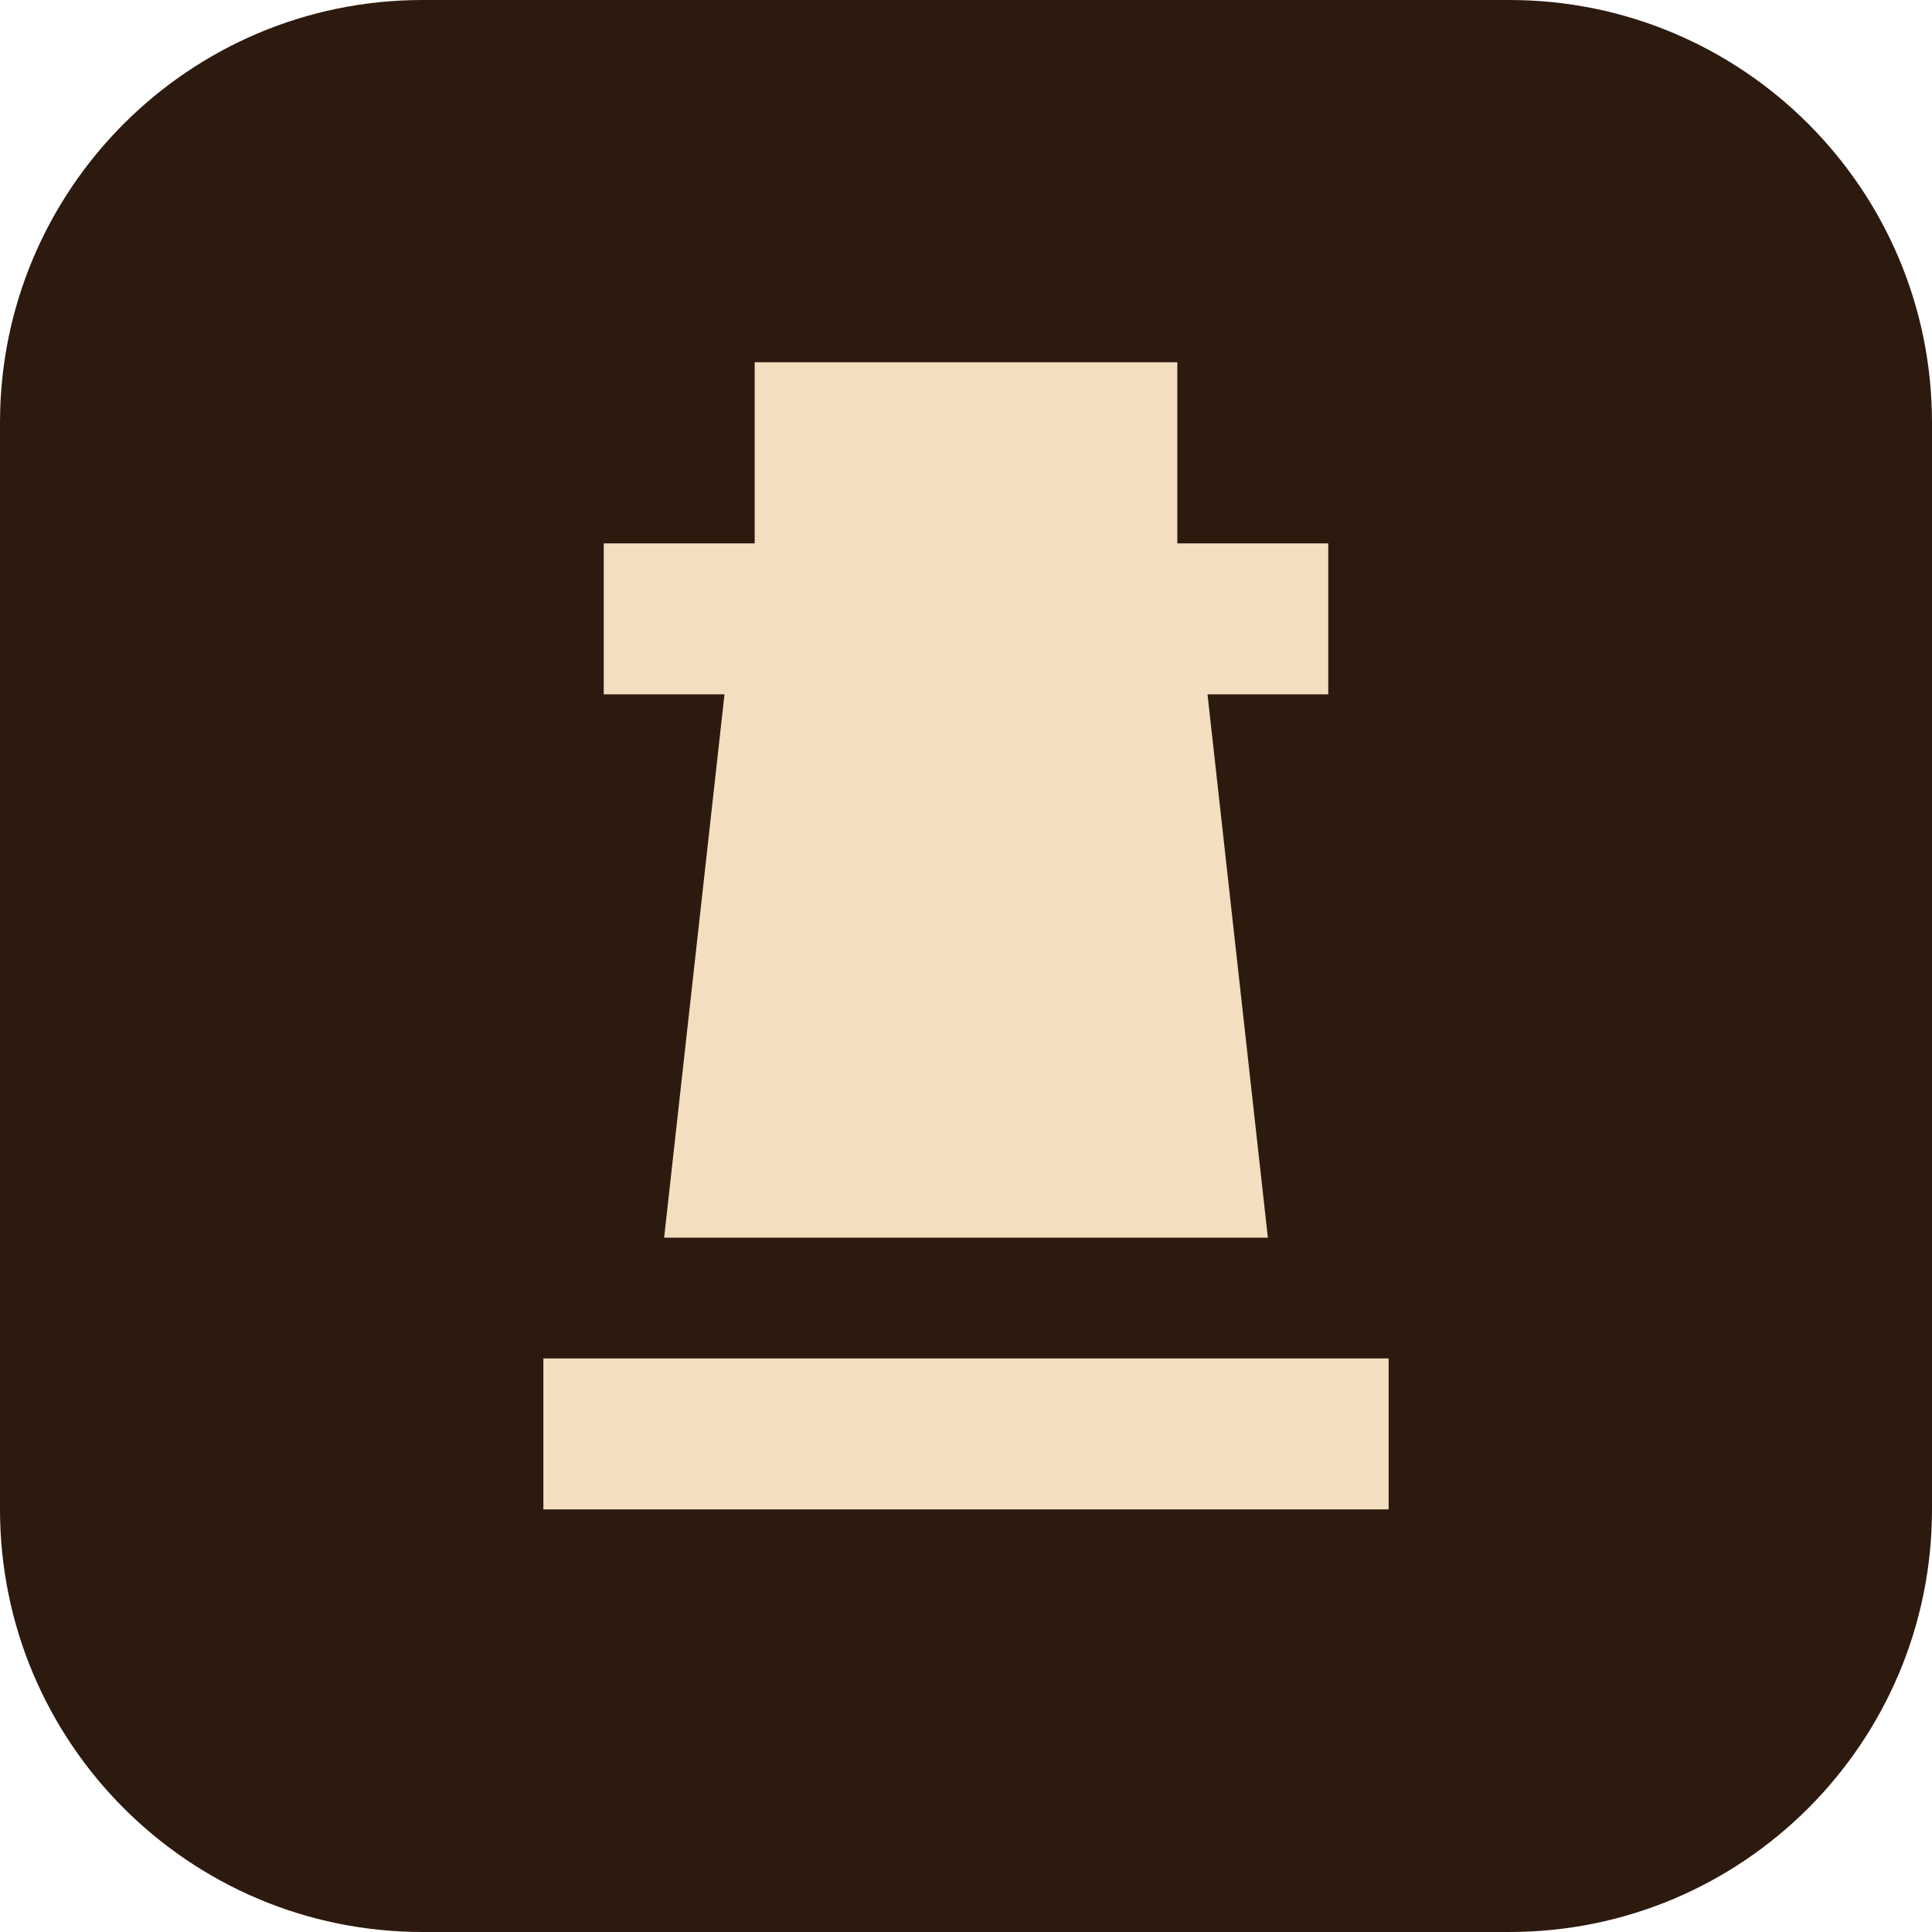
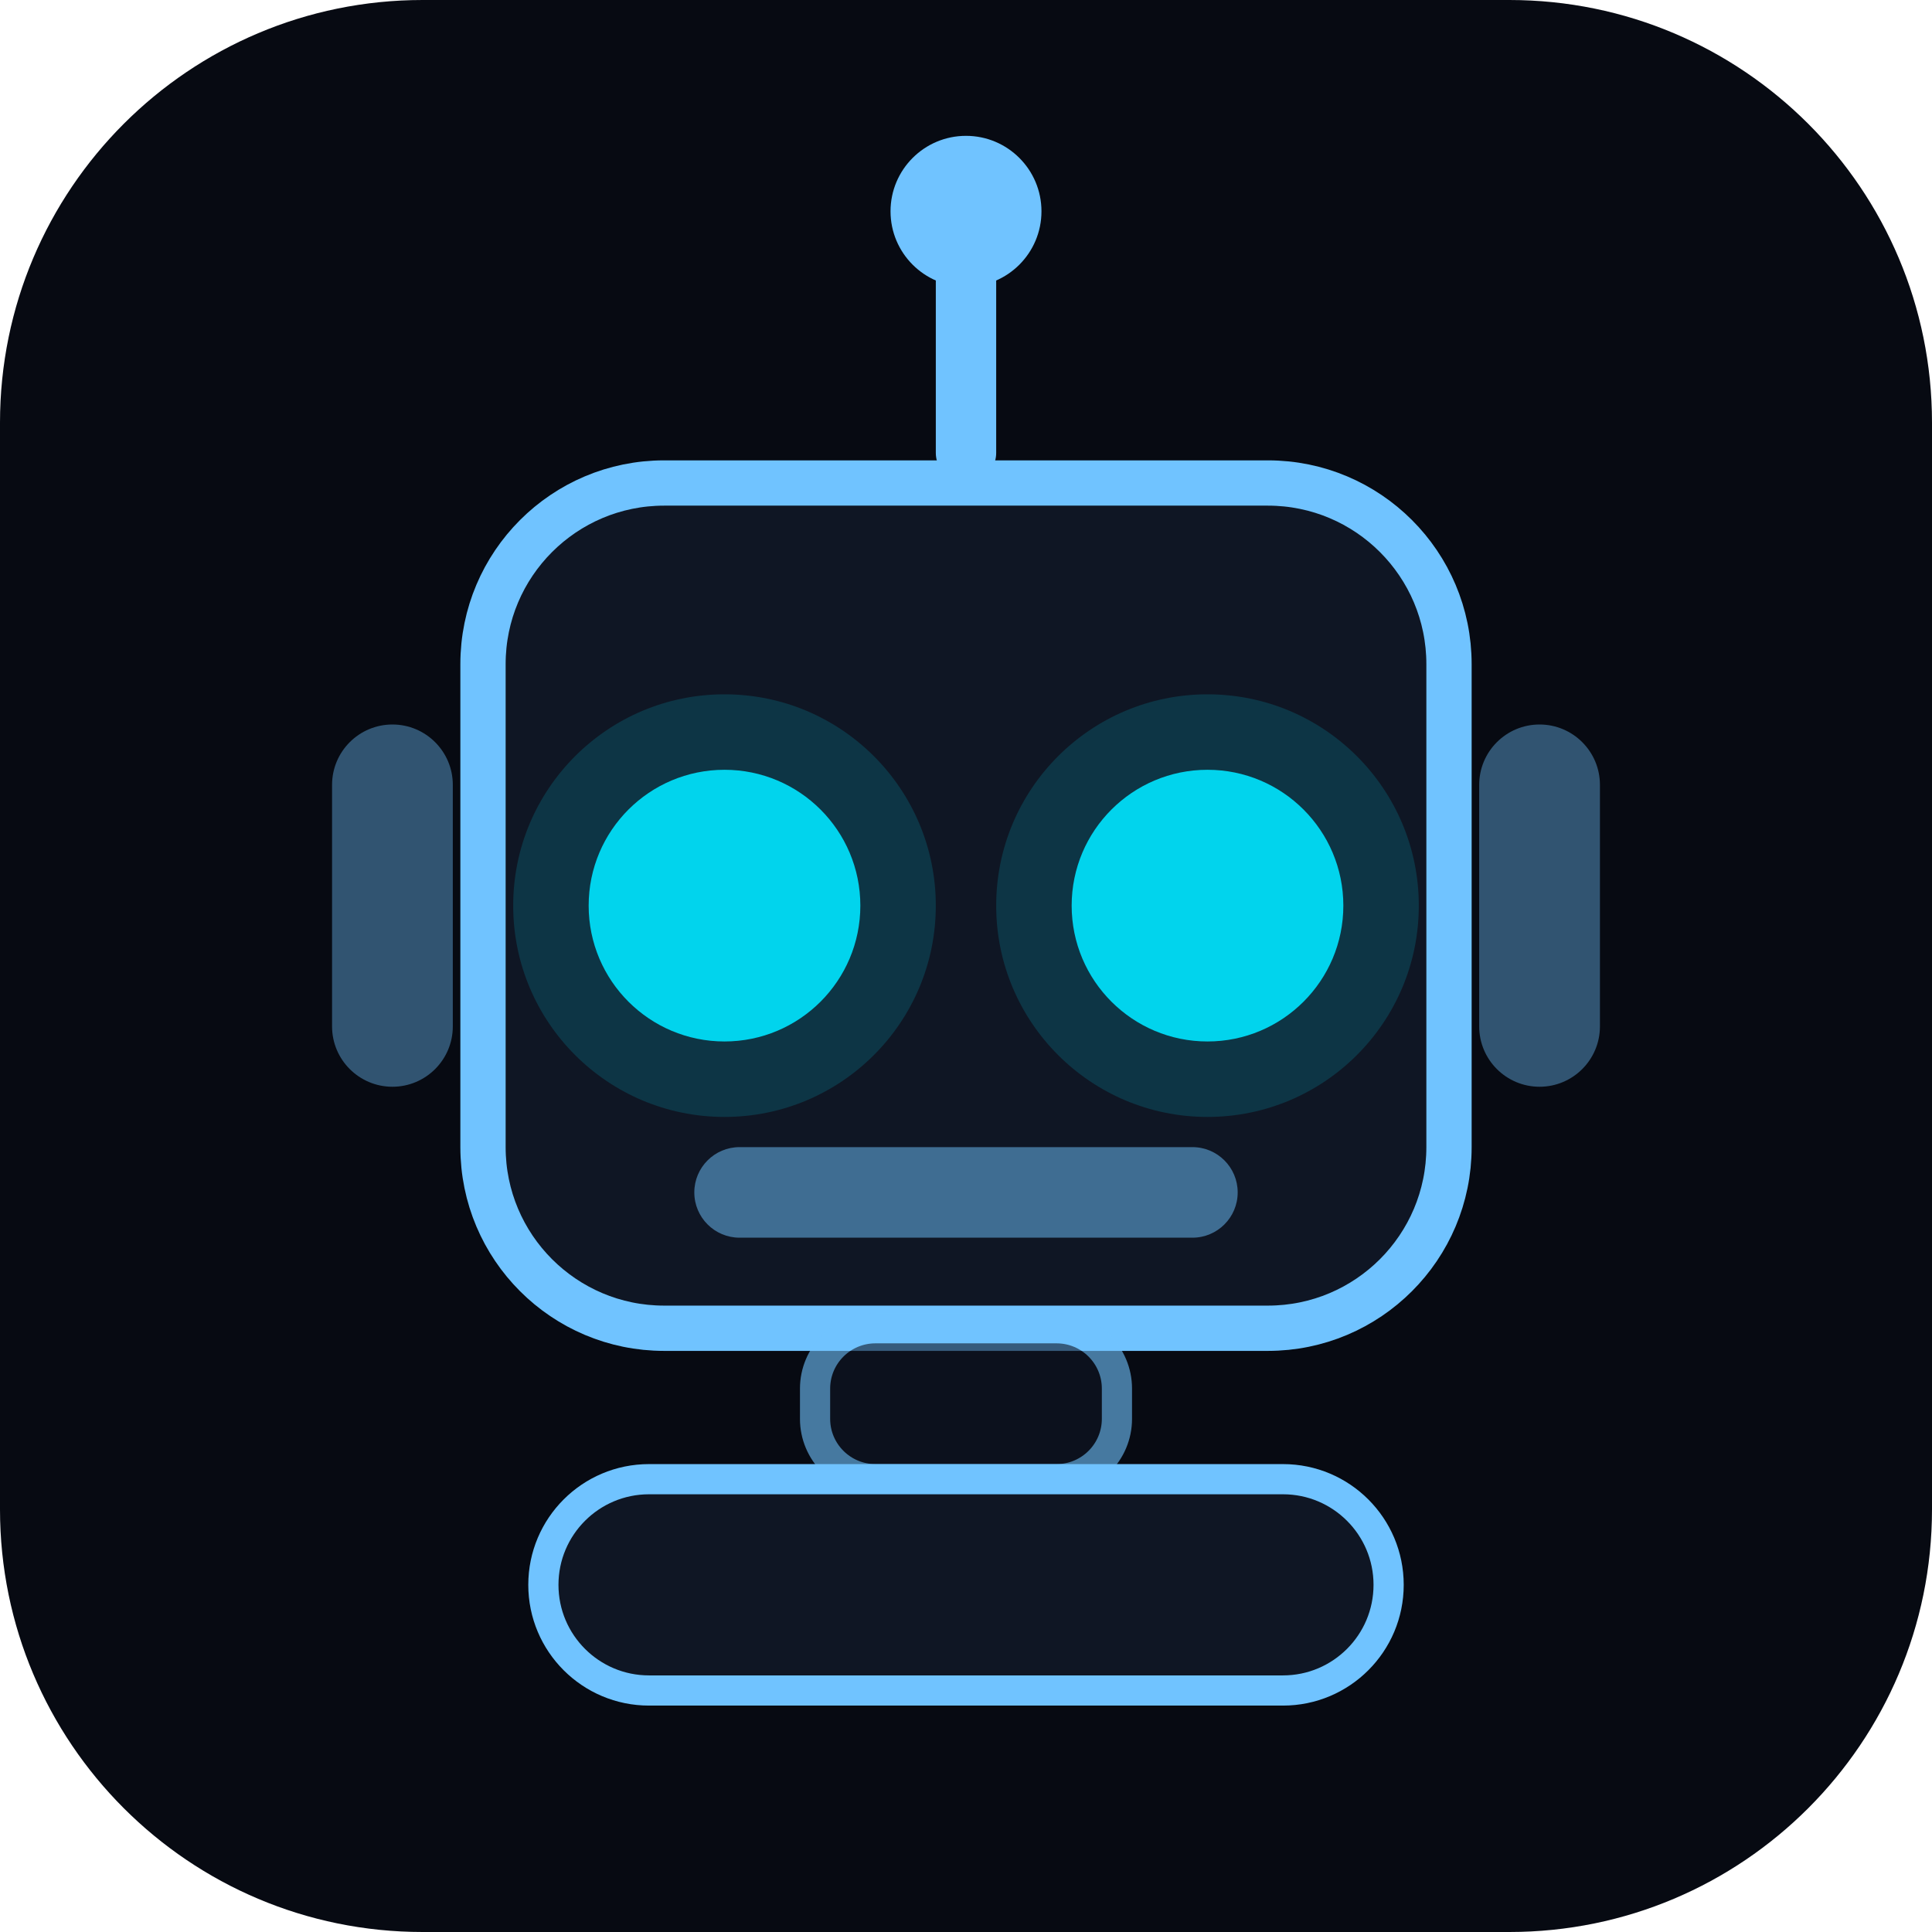
<svg xmlns="http://www.w3.org/2000/svg" viewBox="0 0 64 64" fill="none">
-   <rect width="64" height="64" rx="14" fill="#2d1a0f" />
-   <path d="M18 50h28v-5H18v5Zm4-9h20l-2-18h4v-5H20v5h4l-2 18Zm3-22h14v-7H25v7Z" fill="#f3dfc0" />
+   <rect width="64" height="64" rx="14" fill="#070a12" />
+   <line x1="32" y1="8" x2="32" y2="15" stroke="#70c3ff" stroke-width="2" stroke-linecap="round" />
+   <circle cx="32" cy="7" r="2.5" fill="#70c3ff" />
+   <rect x="16" y="16" width="32" height="28" rx="6" fill="#0f1624" stroke="#70c3ff" stroke-width="1.5" />
+   <circle cx="24" cy="30" r="4.5" fill="#00e5ff" opacity="0.9" />
+   <circle cx="40" cy="30" r="4.5" fill="#00e5ff" opacity="0.9" />
+   <circle cx="24" cy="30" r="7" fill="#00e5ff" opacity="0.15" />
+   <circle cx="40" cy="30" r="7" fill="#00e5ff" opacity="0.15" />
+   <rect x="23" y="38" width="18" height="3" rx="1.5" fill="#70c3ff" opacity="0.5" />
+   <rect x="11" y="24" width="4" height="12" rx="2" fill="#70c3ff" opacity="0.4" />
+   <rect x="49" y="24" width="4" height="12" rx="2" fill="#70c3ff" opacity="0.4" />
+   <rect x="27" y="44" width="10" height="5" rx="2" fill="#0f1624" stroke="#70c3ff" stroke-width="1" opacity="0.6" />
+   <rect x="18" y="49" width="28" height="7" rx="3.5" fill="#0f1624" stroke="#70c3ff" stroke-width="1" />
</svg>
